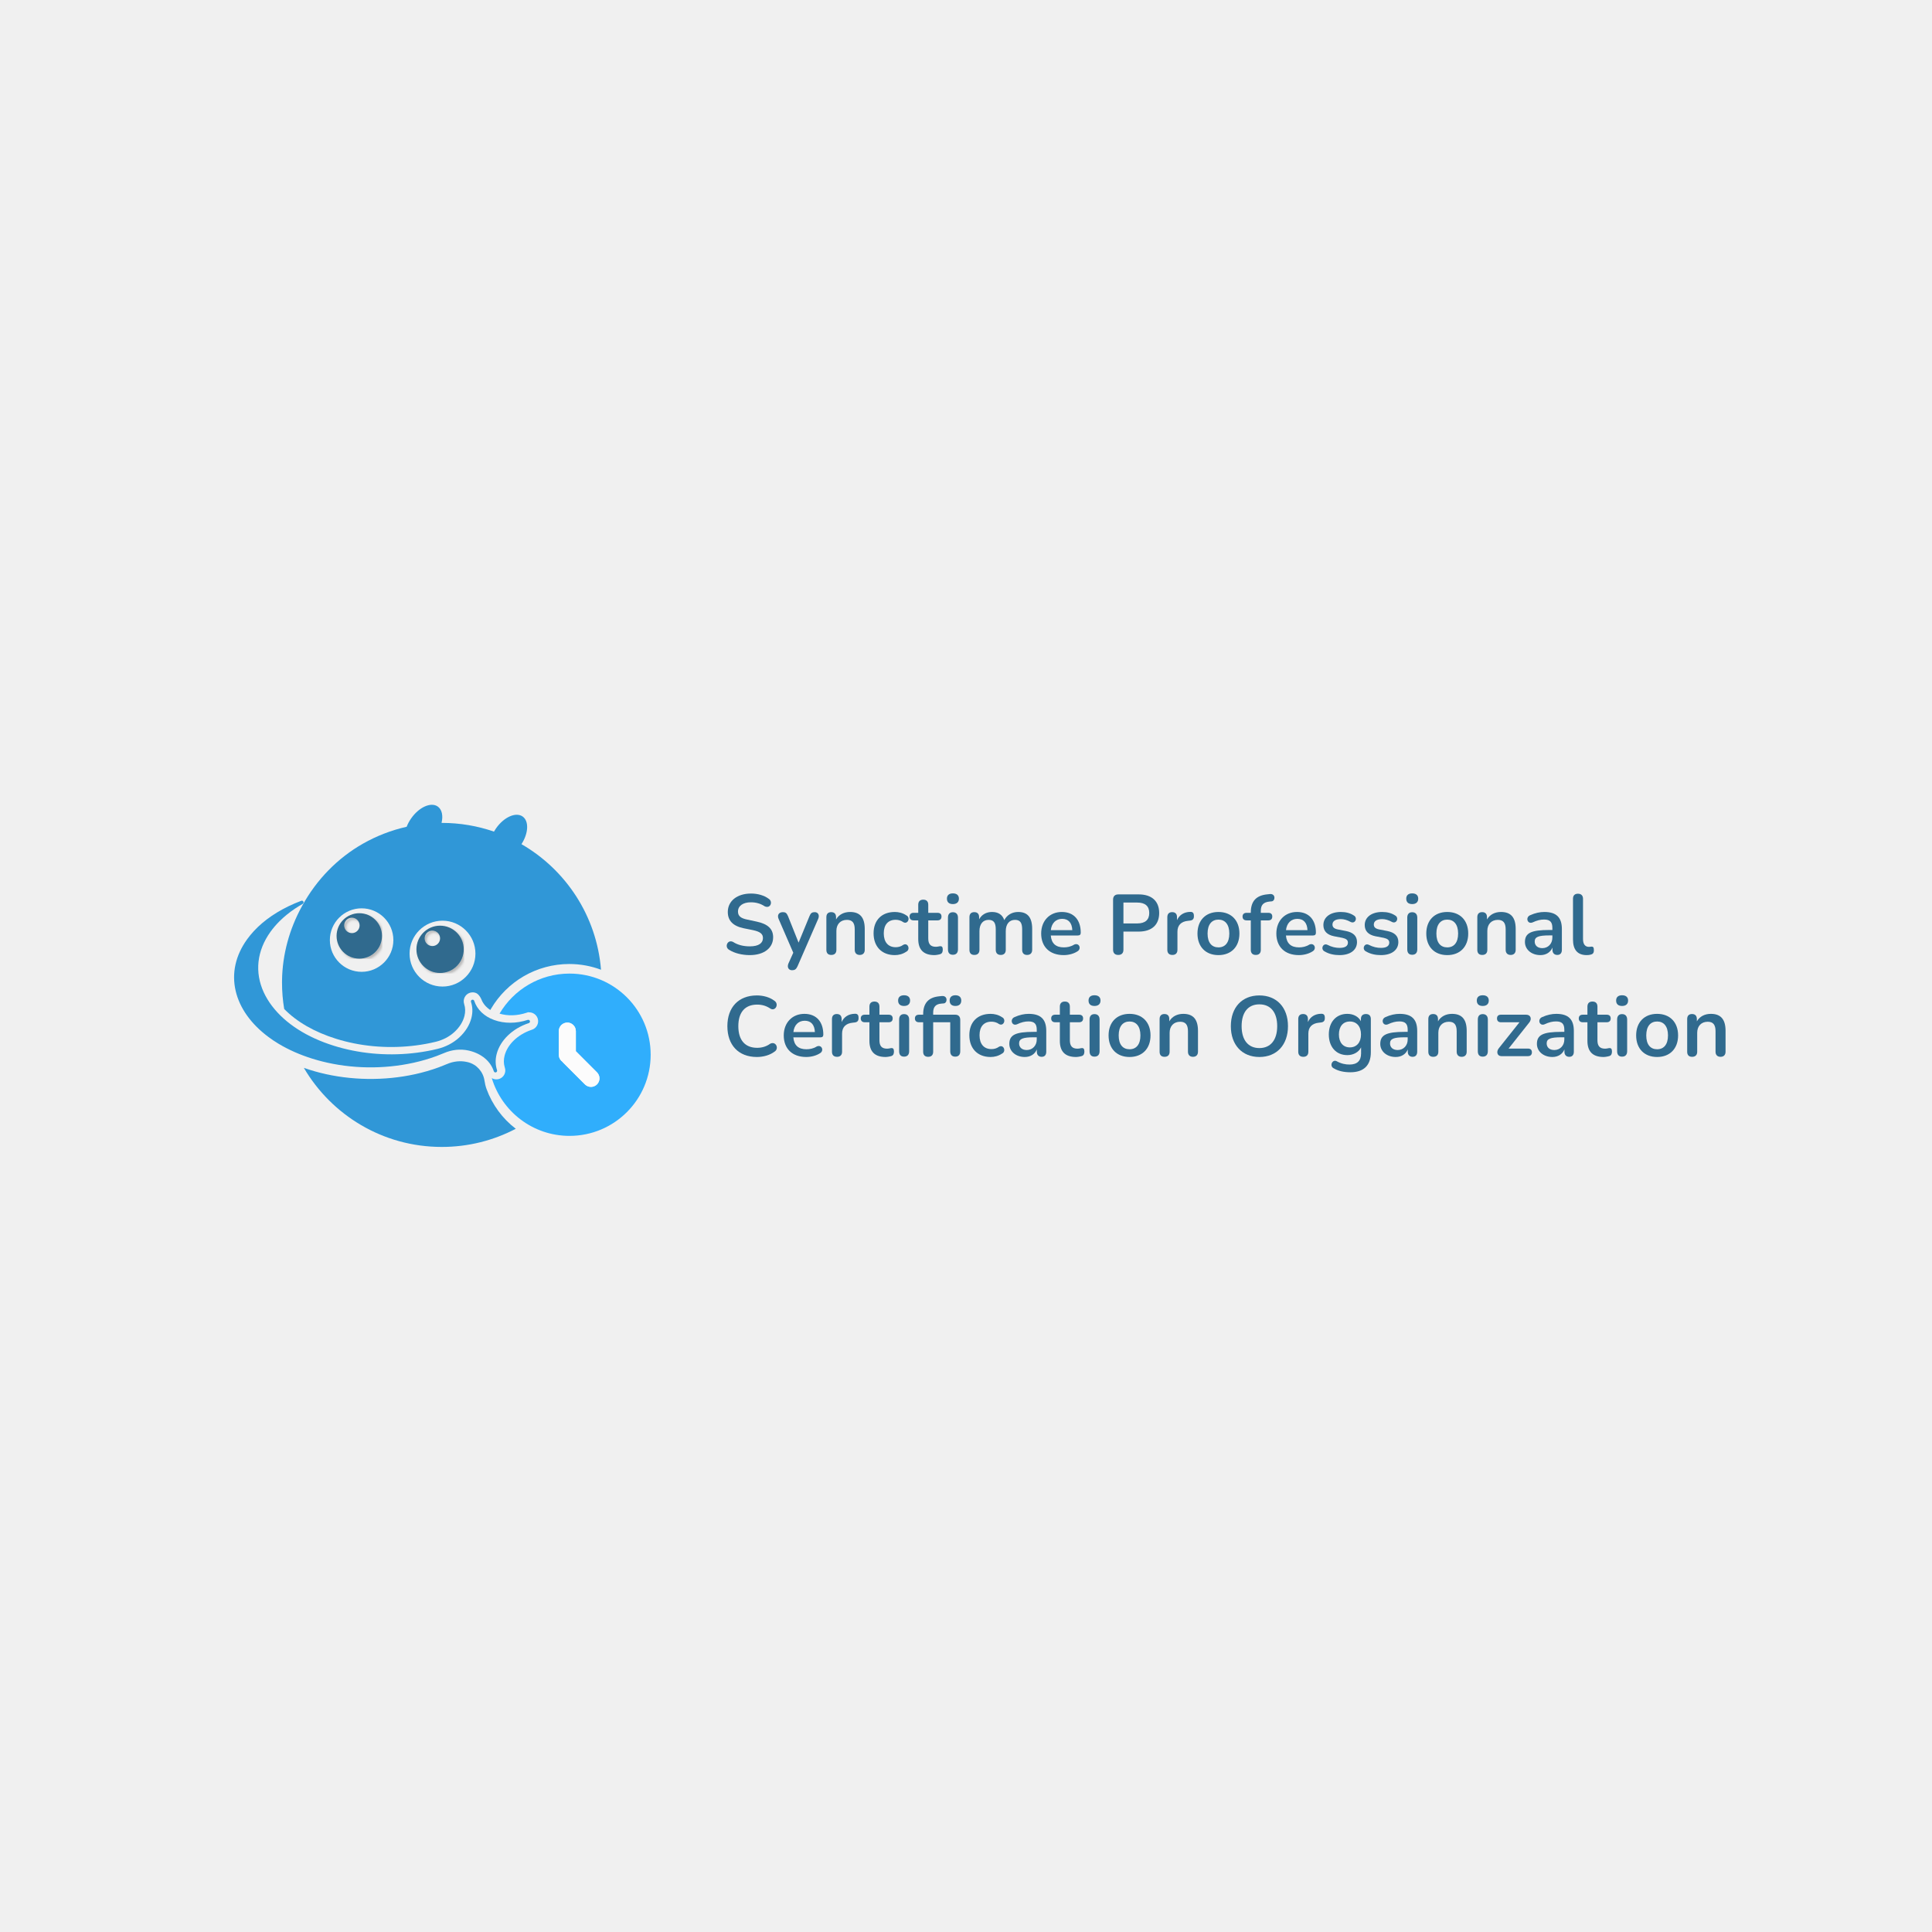
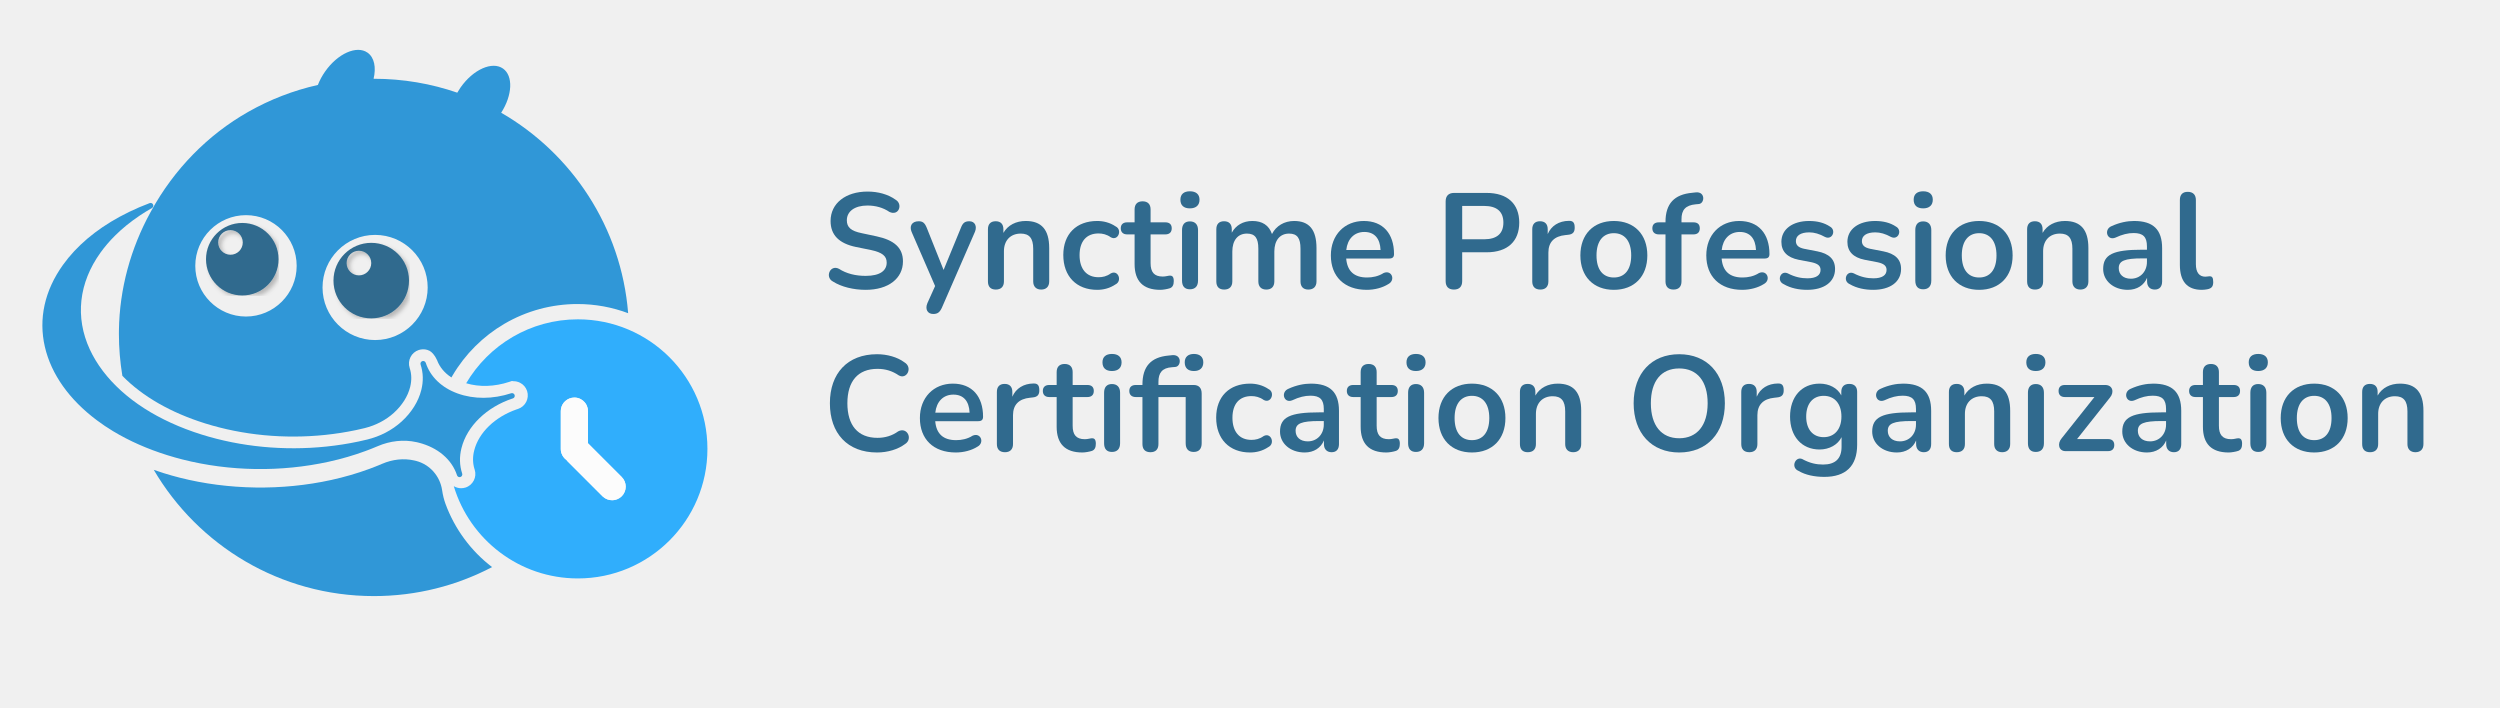
- <svg xmlns="http://www.w3.org/2000/svg" id="_圖層_1" data-name="圖層 1" viewBox="0 0 2048 2048">
+ <svg xmlns="http://www.w3.org/2000/svg" id="_圖層_1" data-name="圖層 1" viewBox="220 820 1660 470">
  <defs>
    <style>
      .cls-1 {
        filter: url(#drop-shadow-1);
      }

      .cls-1, .cls-2, .cls-3 {
        fill: #004875;
      }

      .cls-2 {
        filter: url(#drop-shadow-2);
      }

      .cls-4 {
        fill: #0081d1;
      }

      .cls-5 {
        fill: #fff;
      }

      .cls-6 {
        fill: #2b2a2b;
      }

      .cls-7 {
        opacity: .8;
      }

      .cls-8 {
        fill: #009dff;
      }
    </style>
    <filter id="drop-shadow-1" x="356.79" y="968.04" width="48.16" height="48.16" filterUnits="userSpaceOnUse">
      <feOffset dx="2.04" dy="2.04" />
      <feGaussianBlur result="blur" stdDeviation="1.53" />
      <feFlood flood-color="#000" flood-opacity=".3" />
      <feComposite in2="blur" operator="in" />
      <feComposite in="SourceGraphic" />
    </filter>
    <filter id="drop-shadow-2" x="441.43" y="981.25" width="50.16" height="50.16" filterUnits="userSpaceOnUse">
      <feOffset dx="2.04" dy="2.04" />
      <feGaussianBlur result="blur-2" stdDeviation="1.53" />
      <feFlood flood-color="#000" flood-opacity=".3" />
      <feComposite in2="blur-2" operator="in" />
      <feComposite in="SourceGraphic" />
    </filter>
  </defs>
  <g class="cls-7">
    <g>
      <g id="_星星" data-name="星星">
        <path class="cls-4" d="M560.53,1084.54h0c-17.34,5.7-30.41,18.34-34.1,32.96-1.48,5.84-1.32,11.54.46,16.95h0c.31.95-.21,1.97-1.16,2.28-.34.11-.68.11-1,.03-.58-.15-1.07-.57-1.27-1.18,0,0,0,0,0-.01-3.47-10.54-12.79-18.44-25.55-21.67-.44-.11-.89-.22-1.33-.31-8.64-1.92-17.65-.82-25.79,2.67-2.64,1.13-5.32,2.2-8.07,3.21-7.79,2.87-16.01,5.27-24.43,7.11-31.75,6.99-65.75,6.44-96.89-1.43-3.5-.89-6.97-1.86-10.39-2.94-13.08-4.09-25.09-9.39-35.71-15.78-.06-.03-.12-.07-.18-.1-3.78-2.28-7.41-4.72-10.8-7.27-18.36-13.74-30.29-30.58-34.51-48.7-4.34-18.66-.17-37.53,12.07-54.56,8.92-12.4,21.49-23.08,37.38-31.76,4.19-2.29,8.65-4.45,13.22-6.41.09-.04.18-.08.27-.11,2.17-.93,4.4-1.82,6.62-2.65.88-.34,1.87.07,2.27.92.4.86.08,1.87-.74,2.34-2.82,1.6-5.54,3.28-8.09,4.99-.1.07-.16.1-.22.15-6.08,4.09-11.57,8.56-16.32,13.31-3.54,3.53-6.75,7.27-9.52,11.13-14.46,20.12-16.99,42.96-7.11,64.33,2.26,4.87,5.15,9.65,8.61,14.21.02.03.04.05.06.09l.04.05s.02.03.04.05c14.16,18.57,36.85,33.14,65.62,42.14,25.93,8.1,54.51,10.85,82.64,7.94,7.23-.75,14.43-1.87,21.41-3.35,1.95-.42,3.88-.86,5.8-1.33,8.47-2.08,16.39-6.09,22.84-11.97,6.45-5.88,11.07-13.1,13.03-20.86,1.48-5.84,1.32-11.54-.46-16.95-.31-.95.21-1.97,1.15-2.28.95-.31,1.97.2,2.28,1.14,0,0,0,.01,0,.02,3.06,9.27,10.58,16.5,21.19,20.33,10.77,3.89,23.38,3.84,35.52-.15,0,0,.01,0,.02,0,.95-.31,1.96.2,2.28,1.15.31.94-.2,1.96-1.15,2.28Z" />
      </g>
      <g>
        <path class="cls-6" d="M608.3,1087.2c.04.05.09.11.13.16-.04-.05-.08-.11-.13-.16Z" />
        <path class="cls-6" d="M610.42,1114.33l3.74,3.74-3.74-3.74v-21.33c0-1.27-.26-2.47-.74-3.57.47,1.1.74,2.3.74,3.57v21.33Z" />
        <path class="cls-6" d="M605.69,1085.06c-1.28-.7-2.75-1.09-4.3-1.09-2.33,0-4.45.89-6.05,2.34,1.6-1.45,3.72-2.34,6.05-2.34,1.56,0,3.02.39,4.3,1.09Z" />
        <path class="cls-6" d="M594.35,1087.36c.04-.05.08-.11.13-.16-.04.05-.09.11-.13.16Z" />
        <path class="cls-6" d="M592.67,1120.41c-.03-.1-.05-.19-.07-.29.02.1.05.19.07.29Z" />
        <path class="cls-6" d="M592.85,1121.02c.61,1.77,1.75,3.29,3.24,4.37.21.28.44.55.68.81-.24-.26-.48-.53-.68-.81-1.49-1.08-2.63-2.6-3.24-4.37Z" />
        <path class="cls-6" d="M620.32,1149.75c1.73,1.6,3.92,2.41,6.13,2.41,1.65,0,3.28-.45,4.73-1.35-1.45.89-3.09,1.35-4.73,1.35-2.2,0-4.4-.81-6.13-2.41Z" />
        <path class="cls-8" d="M603.71,1032.04c-31.6,0-59.22,17.04-74.17,42.44,8.72,2.62,18.76,2.33,28.52-.89l1.91-.63.79.16c1.54-.04,3.09.3,4.51,1.01,2.25,1.13,3.93,3.08,4.72,5.48,1.61,4.94-1.08,10.27-5.99,11.9l-.94.31c-14.42,5.02-25.18,15.41-28.19,27.28-1.07,4.23-1.02,8.34.15,12.21l.17.52c1.6,4.94-1.11,10.27-6.03,11.88l-.07.02c-.94.3-1.91.45-2.88.45-.78,0-1.56-.1-2.31-.29-.93-.23-1.8-.6-2.59-1.08,10.63,35.44,43.5,61.27,82.4,61.27,47.51,0,86.02-38.51,86.02-86.02s-38.51-86.02-86.02-86.02ZM632.83,1149.51c-.51.51-1.07.94-1.65,1.3-1.45.89-3.09,1.35-4.73,1.35-2.2,0-4.4-.81-6.13-2.41-.09-.08-.18-.15-.26-.23l-23.05-23.05c-.08-.08-.15-.17-.23-.25-.24-.26-.48-.53-.68-.81-1.49-1.08-2.63-2.6-3.24-4.37-.07-.2-.13-.41-.19-.62-.03-.1-.05-.19-.07-.29-.15-.65-.23-1.33-.23-2.03v-25.08c0-2.14.75-4.1,1.99-5.64.04-.05.08-.11.13-.16.27-.32.56-.61.87-.89,1.6-1.45,3.72-2.34,6.05-2.34,1.56,0,3.02.39,4.3,1.09,1,.54,1.88,1.27,2.61,2.14.04.05.09.11.13.16.5.63.93,1.32,1.25,2.07.47,1.1.74,2.3.74,3.57v21.33l3.74,3.74,18.68,18.68c3.53,3.52,3.53,9.24,0,12.77Z" />
        <path class="cls-5" d="M614.15,1118.07l-3.74-3.74v-21.33c0-1.27-.26-2.47-.74-3.57-.32-.75-.75-1.44-1.25-2.07-.04-.05-.08-.11-.13-.16-.73-.87-1.61-1.59-2.61-2.14-1.28-.7-2.75-1.09-4.3-1.09-2.33,0-4.45.89-6.05,2.34-.31.28-.6.57-.87.89-.04.05-.09.11-.13.16-1.24,1.55-1.99,3.51-1.99,5.64v25.08c0,.7.08,1.38.23,2.03.02.1.05.19.07.29.06.21.12.41.19.62.61,1.77,1.75,3.29,3.24,4.37.21.28.44.55.68.81.08.08.15.17.23.25l23.05,23.05c.08.08.17.15.26.23,1.73,1.6,3.92,2.41,6.13,2.41,1.65,0,3.28-.45,4.73-1.35.59-.36,1.14-.79,1.65-1.3,3.53-3.53,3.53-9.24,0-12.77l-18.68-18.68Z" />
      </g>
      <path class="cls-4" d="M513.57,1145.51h0c-1.37-9.37-8.16-17.11-17.34-19.48-.07-.02-.14-.03-.2-.05-.36-.09-.72-.17-1.07-.25-6.9-1.53-14.2-.76-21.18,2.22-2.75,1.18-5.59,2.31-8.44,3.36-8.09,2.99-16.65,5.47-25.42,7.4-32.58,7.17-68.24,6.64-100.4-1.49-3.65-.93-7.29-1.95-10.81-3.05-2.23-.7-4.44-1.43-6.61-2.2,29.4,50.15,83.86,83.83,146.19,83.83,28.32,0,55.01-6.96,78.46-19.25-14.07-10.72-24.91-25.48-30.94-42-1.07-2.92-1.79-5.96-2.24-9.04Z" />
      <path class="cls-4" d="M552.79,894.85c7.47-11.61,8.09-24.5,1.2-29.33-7.18-5.03-19.8.6-28.18,12.57-.79,1.14-1.52,2.29-2.18,3.45-17.34-5.99-35.95-9.24-55.33-9.24-.08,0-.16,0-.24,0,1.79-7.5.51-14.18-4.03-17.35-7.18-5.03-19.8.6-28.18,12.57-2.04,2.91-3.63,5.92-4.78,8.89-16.4,3.68-31.91,9.74-46.13,17.8-27.21,15.42-49.4,38.35-64.48,65.75l-.46.83c-13.25,24.09-20.65,51.02-21.03,78.51-.01.78-.02,1.57-.02,2.35,0,9.5.8,18.82,2.3,27.9,13.24,13.59,32.04,24.42,55.02,31.61,24.96,7.8,52.48,10.44,79.58,7.63,7-.73,13.93-1.81,20.62-3.23,1.92-.41,3.8-.84,5.56-1.27,7.46-1.83,14.22-5.36,19.53-10.2,5.48-5,9.21-10.9,10.77-17.08,1.11-4.42,1.01-8.68-.31-12.69-1.61-4.98,1.1-10.31,6.03-11.92,1.58-.51,3.37-.46,3.38-.46h0s1.91,0,3.82,1.01c1.38.73,3.47,2.83,4.94,6.15,1.7,4.63,5,8.57,9.55,11.53l.76-1.3c8.35-14.18,20.27-26.06,34.47-34.36,14.65-8.56,31.41-13.09,48.46-13.09,11.84,0,23.18,2.15,33.66,6.08-4.56-56.97-37.31-106-84.29-133.1ZM383.33,1030.18c-18.56,0-33.66-15.1-33.66-33.66s15.1-33.66,33.66-33.66,33.66,15.1,33.66,33.66-15.1,33.66-33.66,33.66ZM469.07,1045.79c-19.25,0-34.91-15.66-34.91-34.91s15.66-34.91,34.91-34.91,34.91,15.66,34.91,34.91-15.66,34.91-34.91,34.91Z" />
      <path class="cls-1" d="M380.87,968.04c-13.3,0-24.08,10.78-24.08,24.08s10.78,24.08,24.08,24.08,24.08-10.78,24.08-24.08-10.78-24.08-24.08-24.08ZM373.03,989.16c-4.51,0-8.18-3.67-8.18-8.18s3.67-8.18,8.18-8.18,8.18,3.67,8.18,8.18-3.66,8.18-8.18,8.18Z" />
      <path class="cls-2" d="M466.51,981.25c-13.85,0-25.08,11.23-25.08,25.08s11.23,25.08,25.08,25.08,25.08-11.23,25.08-25.08-11.23-25.08-25.08-25.08ZM458.33,1002.86c-4.51,0-8.18-3.66-8.18-8.18s3.67-8.18,8.18-8.18,8.18,3.67,8.18,8.18-3.67,8.18-8.18,8.18Z" />
    </g>
    <g>
      <path class="cls-3" d="M773.12,1006.96c-5.58-2.88-1.89-11.52,3.96-8.46,5.04,3.24,11.07,4.68,17.73,4.68,9.72,0,13.95-3.6,13.95-8.82,0-4.41-2.97-6.75-10.53-8.37l-9.81-1.98c-11.34-2.34-16.92-8.01-16.92-17.28,0-11.7,9.99-19.53,24.57-19.53,6.93,0,13.68,1.8,18.72,5.49,4.86,2.97,1.98,10.98-4.23,8.01-4.23-2.88-9.27-4.23-14.58-4.23-8.46,0-13.68,3.87-13.68,9.81,0,4.59,2.7,7.11,9.9,8.55l9.72,2.07c11.88,2.52,17.64,7.65,17.64,16.65,0,11.25-9.54,18.9-24.75,18.9-8.1,0-16.2-1.98-21.69-5.49Z" />
      <path class="cls-3" d="M835.76,1021.36l5.15-11.42-15.58-35.91c-1.62-3.78,0-7.11,4.68-7.11,2.61,0,3.96.99,5.31,4.23l11.22,28.1,11.55-28.1c1.26-3.24,2.7-4.23,5.58-4.23,3.69,0,5.22,3.33,3.69,7.02l-21.96,50.4c-1.44,3.15-2.97,4.14-5.76,4.14-3.87,0-5.49-3.33-3.87-7.11Z" />
      <path class="cls-3" d="M875.99,1006.87v-34.65c0-3.42,1.8-5.31,5.13-5.31s5.13,1.89,5.13,5.31v2.43c3-5.2,8.43-7.92,14.85-7.92,10.44,0,15.57,5.76,15.57,18v22.14c0,3.42-1.98,5.4-5.31,5.4s-5.31-1.98-5.31-5.4v-21.69c0-7.02-2.61-10.08-8.28-10.08-6.84,0-11.16,4.59-11.16,11.7v20.07c0,3.42-1.89,5.4-5.4,5.4s-5.22-1.98-5.22-5.4Z" />
      <path class="cls-3" d="M926.03,989.32c0-13.95,8.73-22.59,22.5-22.59,4.05,0,8.37.99,12.24,3.6,4.68,2.25,1.62,9.99-3.24,7.2-2.61-1.89-5.49-2.52-8.1-2.52-8.01,0-12.6,5.22-12.6,14.4s4.59,14.67,12.6,14.67c2.61,0,5.4-.54,8.1-2.52,4.95-2.7,7.83,5.04,3.15,7.29-3.87,2.61-8.1,3.6-12.15,3.6-13.77,0-22.5-9-22.5-23.13Z" />
      <path class="cls-3" d="M973.37,995.35v-19.71h-4.95c-2.7,0-4.23-1.53-4.23-4.05s1.53-3.96,4.23-3.96h4.95v-8.55c0-3.51,1.89-5.4,5.31-5.4s5.31,1.89,5.31,5.4v8.55h9.81c2.7,0,4.23,1.35,4.23,3.96s-1.53,4.05-4.23,4.05h-9.81v19.08c0,5.94,2.34,8.91,8.1,8.91,2.07,0,3.6-.63,4.86-.63,1.35,0,2.43.72,2.43,3.6,0,2.34-.63,4.05-2.52,4.77-1.53.54-4.59,1.08-6.39,1.08-11.52,0-17.1-5.85-17.1-17.1Z" />
      <path class="cls-3" d="M1003.79,952.6c0-3.6,2.25-5.58,6.3-5.58s6.39,1.98,6.39,5.58-2.25,5.76-6.39,5.76-6.3-2.07-6.3-5.76ZM1004.87,1006.33v-33.57c0-3.69,1.8-5.76,5.22-5.76s5.4,2.07,5.4,5.76v33.57c0,3.69-1.89,5.76-5.4,5.76s-5.22-2.07-5.22-5.76Z" />
      <path class="cls-3" d="M1027.64,1006.87v-34.65c0-3.42,1.8-5.31,5.13-5.31s5.13,1.89,5.13,5.31v2.3c2.71-4.93,7.5-7.79,13.68-7.79,6.51,0,10.99,2.79,13.01,8.66,2.74-5.39,8.17-8.66,14.71-8.66,9.99,0,14.85,5.76,14.85,18v22.14c0,3.42-1.98,5.4-5.4,5.4s-5.22-1.98-5.22-5.4v-21.78c0-6.93-2.16-9.99-7.56-9.99-6.12,0-9.81,4.5-9.81,11.97v19.8c0,3.42-1.89,5.4-5.31,5.4s-5.31-1.98-5.31-5.4v-21.78c0-6.93-2.16-9.99-7.56-9.99-6.12,0-9.72,4.5-9.72,11.97v19.8c0,3.42-1.89,5.4-5.4,5.4s-5.22-1.98-5.22-5.4Z" />
      <path class="cls-3" d="M1103.69,989.59c0-13.59,9.09-22.86,21.87-22.86s20.07,8.46,20.07,21.96c0,2.07-.99,2.97-3.24,2.97h-28.52c.7,8.49,5.42,12.6,13.85,12.6,3.51,0,7.47-.72,10.98-2.97,5.4-2.34,8.1,4.68,3.24,7.29-3.96,2.52-9.27,3.87-14.4,3.87-14.85,0-23.85-8.82-23.85-22.86ZM1136.69,985.99c-.34-7.72-4.08-11.97-10.77-11.97s-11.2,4.61-12,11.97h22.78Z" />
      <path class="cls-3" d="M1179.91,1006.69v-53.01c0-3.6,1.98-5.58,5.58-5.58h21.6c13.95,0,21.69,7.29,21.69,19.71s-7.74,19.71-21.69,19.71h-16.2v19.17c0,3.6-1.89,5.58-5.49,5.58s-5.49-1.98-5.49-5.58ZM1205.47,978.88c8.46,0,12.78-3.78,12.78-11.07s-4.32-11.07-12.78-11.07h-14.58v22.14h14.58Z" />
      <path class="cls-3" d="M1237.42,1006.87v-34.65c0-3.42,1.8-5.31,5.13-5.31s5.13,1.89,5.13,5.31v3.21c2.36-5.53,7.49-8.72,14.04-8.79,2.52-.09,3.87.99,3.87,4.32.09,2.88-.99,4.68-4.5,4.95l-1.62.18c-7.47.72-11.34,4.68-11.34,11.61v19.17c0,3.42-1.89,5.4-5.31,5.4-3.6,0-5.4-1.98-5.4-5.4Z" />
      <path class="cls-3" d="M1269.37,989.59c0-14.04,8.73-22.86,22.23-22.86s22.23,8.82,22.23,22.86-8.73,22.86-22.23,22.86-22.23-8.82-22.23-22.86ZM1303.12,989.59c0-9.81-4.59-14.76-11.52-14.76s-11.52,4.95-11.52,14.76,4.5,14.67,11.52,14.67,11.52-4.95,11.52-14.67Z" />
      <path class="cls-3" d="M1325.89,1006.87v-31.23h-4.41c-2.79,0-4.32-1.53-4.32-4.05s1.53-3.96,4.32-3.96h4.41v-.27c0-12.15,5.85-18.27,17.73-19.35l2.43-.27c6.48-.63,5.94,7.47,1.89,7.74l-1.98.18c-6.84.63-9.45,3.78-9.45,9.9v2.07h7.92c2.79,0,4.23,1.35,4.23,3.96s-1.44,4.05-4.23,4.05h-7.92v31.23c0,3.42-1.8,5.4-5.31,5.4s-5.31-1.98-5.31-5.4Z" />
      <path class="cls-3" d="M1352.98,989.59c0-13.59,9.09-22.86,21.87-22.86s20.07,8.46,20.07,21.96c0,2.07-.99,2.97-3.24,2.97h-28.52c.7,8.49,5.42,12.6,13.85,12.6,3.51,0,7.47-.72,10.98-2.97,5.4-2.34,8.1,4.68,3.24,7.29-3.96,2.52-9.27,3.87-14.4,3.87-14.85,0-23.85-8.82-23.85-22.86ZM1385.98,985.99c-.34-7.72-4.08-11.97-10.77-11.97s-11.2,4.61-12,11.97h22.78Z" />
      <path class="cls-3" d="M1404.37,1008.67c-4.86-2.16-2.16-9.27,2.61-7.2,4.86,2.52,9,3.33,13.14,3.33,5.85,0,8.73-2.07,8.73-5.58,0-2.79-1.89-4.14-5.76-5.04l-8.91-1.71c-7.47-1.53-11.34-5.49-11.34-11.88,0-8.46,7.47-13.86,18.45-13.86,5.31,0,9.99,1.17,13.77,3.69,4.41,2.34,1.62,9.27-3.24,6.93-3.69-2.07-7.2-3.06-10.44-3.06-6.03,0-8.91,2.34-8.91,5.76,0,2.7,1.62,4.32,5.4,5.13l8.82,1.71c7.74,1.53,11.79,5.22,11.79,11.7,0,8.64-7.29,13.86-18.54,13.86-5.49,0-10.98-1.08-15.57-3.78Z" />
      <path class="cls-3" d="M1448.2,1008.67c-4.86-2.16-2.16-9.27,2.61-7.2,4.86,2.52,9,3.33,13.14,3.33,5.85,0,8.73-2.07,8.73-5.58,0-2.79-1.89-4.14-5.76-5.04l-8.91-1.71c-7.47-1.53-11.34-5.49-11.34-11.88,0-8.46,7.47-13.86,18.45-13.86,5.31,0,9.99,1.17,13.77,3.69,4.41,2.34,1.62,9.27-3.24,6.93-3.69-2.07-7.2-3.06-10.44-3.06-6.03,0-8.91,2.34-8.91,5.76,0,2.7,1.62,4.32,5.4,5.13l8.82,1.71c7.74,1.53,11.79,5.22,11.79,11.7,0,8.64-7.29,13.86-18.54,13.86-5.49,0-10.98-1.08-15.57-3.78Z" />
      <path class="cls-3" d="M1490.68,952.6c0-3.6,2.25-5.58,6.3-5.58s6.39,1.98,6.39,5.58-2.25,5.76-6.39,5.76-6.3-2.07-6.3-5.76ZM1491.76,1006.33v-33.57c0-3.69,1.8-5.76,5.22-5.76s5.4,2.07,5.4,5.76v33.57c0,3.69-1.89,5.76-5.4,5.76s-5.22-2.07-5.22-5.76Z" />
      <path class="cls-3" d="M1511.92,989.59c0-14.04,8.73-22.86,22.23-22.86s22.23,8.82,22.23,22.86-8.73,22.86-22.23,22.86-22.23-8.82-22.23-22.86ZM1545.67,989.59c0-9.81-4.59-14.76-11.52-14.76s-11.52,4.95-11.52,14.76,4.5,14.67,11.52,14.67,11.52-4.95,11.52-14.67Z" />
      <path class="cls-3" d="M1566.01,1006.87v-34.65c0-3.42,1.8-5.31,5.13-5.31s5.13,1.89,5.13,5.31v2.43c3-5.2,8.43-7.92,14.85-7.92,10.44,0,15.57,5.76,15.57,18v22.14c0,3.42-1.98,5.4-5.31,5.4s-5.31-1.98-5.31-5.4v-21.69c0-7.02-2.61-10.08-8.28-10.08-6.84,0-11.16,4.59-11.16,11.7v20.07c0,3.42-1.89,5.4-5.4,5.4s-5.22-1.98-5.22-5.4Z" />
      <path class="cls-3" d="M1616.5,998.59c0-9.63,6.66-12.78,25.92-12.78h3.15v-2.25c0-6.21-2.52-8.82-8.82-8.82-3.78,0-7.56.9-12.15,3.06-5.58,2.25-7.83-5.49-2.52-7.65,5.31-2.43,10.44-3.42,14.94-3.42,12.69,0,18.63,5.67,18.63,18.09v22.05c0,3.42-1.71,5.4-4.86,5.4s-5.13-1.98-5.13-5.4v-2.43c-2,4.94-6.68,8.01-12.78,8.01-9.54,0-16.38-6.03-16.38-13.86ZM1642.51,991.57c-11.79,0-15.66,1.62-15.66,6.48,0,4.14,2.97,7.02,8.1,7.02,6.12,0,10.62-4.68,10.62-11.16v-2.34h-3.06Z" />
      <path class="cls-3" d="M1667.44,995.89v-43.11c0-3.51,1.8-5.4,5.22-5.4s5.4,1.89,5.4,5.4v42.57c0,5.67,2.34,8.37,6.3,8.37.99,0,1.89-.27,2.79-.27,1.62,0,2.43.72,2.43,3.87,0,2.97-1.17,4.23-3.96,4.77-.9.18-2.43.36-3.6.36-9.81,0-14.58-5.67-14.58-16.56Z" />
      <path class="cls-3" d="M771.05,1087.78c0-19.89,11.7-32.58,31.32-32.58,6.66,0,13.5,1.89,18.18,5.4,5.76,3.42,1.53,11.7-3.78,8.64-4.23-2.88-8.73-4.32-14.13-4.32-13.05,0-19.98,8.28-19.98,22.86s6.93,22.95,19.98,22.95c4.95,0,9.72-1.35,13.77-4.32,6.03-3.15,9.9,5.22,4.5,8.46-4.68,3.51-11.52,5.58-18.54,5.58-19.62,0-31.32-12.69-31.32-32.67Z" />
      <path class="cls-3" d="M830.81,1097.59c0-13.59,9.09-22.86,21.87-22.86s20.07,8.46,20.07,21.96c0,2.07-.99,2.97-3.24,2.97h-28.52c.7,8.49,5.42,12.6,13.85,12.6,3.51,0,7.47-.72,10.98-2.97,5.4-2.34,8.1,4.68,3.24,7.29-3.96,2.52-9.27,3.87-14.4,3.87-14.85,0-23.85-8.82-23.85-22.86ZM863.81,1093.99c-.34-7.72-4.08-11.97-10.77-11.97s-11.2,4.61-12,11.97h22.78Z" />
      <path class="cls-3" d="M881.93,1114.87v-34.65c0-3.42,1.8-5.31,5.13-5.31s5.13,1.89,5.13,5.31v3.21c2.36-5.53,7.49-8.72,14.04-8.79,2.52-.09,3.87.99,3.87,4.32.09,2.88-.99,4.68-4.5,4.95l-1.62.18c-7.47.72-11.34,4.68-11.34,11.61v19.17c0,3.42-1.89,5.4-5.31,5.4-3.6,0-5.4-1.98-5.4-5.4Z" />
      <path class="cls-3" d="M921.62,1103.35v-19.71h-4.95c-2.7,0-4.23-1.53-4.23-4.05s1.53-3.96,4.23-3.96h4.95v-8.55c0-3.51,1.89-5.4,5.31-5.4s5.31,1.89,5.31,5.4v8.55h9.81c2.7,0,4.23,1.35,4.23,3.96s-1.53,4.05-4.23,4.05h-9.81v19.08c0,5.94,2.34,8.91,8.1,8.91,2.07,0,3.6-.63,4.86-.63,1.35,0,2.43.72,2.43,3.6,0,2.34-.63,4.05-2.52,4.77-1.53.54-4.59,1.08-6.39,1.08-11.52,0-17.1-5.85-17.1-17.1Z" />
      <path class="cls-3" d="M952.04,1060.6c0-3.6,2.25-5.58,6.3-5.58s6.39,1.98,6.39,5.58-2.25,5.76-6.39,5.76-6.3-2.07-6.3-5.76ZM953.12,1114.33v-33.57c0-3.69,1.8-5.76,5.22-5.76s5.4,2.07,5.4,5.76v33.57c0,3.69-1.89,5.76-5.4,5.76s-5.22-2.07-5.22-5.76Z" />
      <path class="cls-3" d="M978.58,1114.87v-31.23h-4.41c-2.79,0-4.32-1.53-4.32-4.05s1.53-3.96,4.32-3.96h4.41v-.27c0-12.06,5.67-18.18,17.19-19.26l2.61-.27c6.57-.63,6.03,7.56,1.98,7.83l-2.25.18c-6.48.45-8.91,3.78-8.91,9.72v2.07h23.4c3.42,0,5.31,1.98,5.31,5.67v33.03c0,3.69-1.8,5.76-5.31,5.76s-5.31-2.07-5.31-5.76v-30.69h-18.09v31.23c0,3.42-1.8,5.4-5.31,5.4s-5.31-1.98-5.31-5.4ZM1006.66,1060.6c0-3.6,2.25-5.58,6.12-5.58s6.21,1.98,6.21,5.58-2.16,5.76-6.21,5.76-6.12-2.07-6.12-5.76Z" />
      <path class="cls-3" d="M1027.54,1097.32c0-13.95,8.73-22.59,22.5-22.59,4.05,0,8.37.99,12.24,3.6,4.68,2.25,1.62,9.99-3.24,7.2-2.61-1.89-5.49-2.52-8.1-2.52-8.01,0-12.6,5.22-12.6,14.4s4.59,14.67,12.6,14.67c2.61,0,5.4-.54,8.1-2.52,4.95-2.7,7.83,5.04,3.15,7.29-3.87,2.61-8.1,3.6-12.15,3.6-13.77,0-22.5-9-22.5-23.13Z" />
      <path class="cls-3" d="M1069.93,1106.59c0-9.63,6.66-12.78,25.92-12.78h3.15v-2.25c0-6.21-2.52-8.82-8.82-8.82-3.78,0-7.56.9-12.15,3.06-5.58,2.25-7.83-5.49-2.52-7.65,5.31-2.43,10.44-3.42,14.94-3.42,12.69,0,18.63,5.67,18.63,18.09v22.05c0,3.42-1.71,5.4-4.86,5.4s-5.13-1.98-5.13-5.4v-2.43c-2,4.94-6.67,8.01-12.78,8.01-9.54,0-16.38-6.03-16.38-13.86ZM1095.94,1099.57c-11.79,0-15.66,1.62-15.66,6.48,0,4.14,2.97,7.02,8.1,7.02,6.12,0,10.62-4.68,10.62-11.16v-2.34h-3.06Z" />
      <path class="cls-3" d="M1123.48,1103.35v-19.71h-4.95c-2.7,0-4.23-1.53-4.23-4.05s1.53-3.96,4.23-3.96h4.95v-8.55c0-3.51,1.89-5.4,5.31-5.4s5.31,1.89,5.31,5.4v8.55h9.81c2.7,0,4.23,1.35,4.23,3.96s-1.53,4.05-4.23,4.05h-9.81v19.08c0,5.94,2.34,8.91,8.1,8.91,2.07,0,3.6-.63,4.86-.63,1.35,0,2.43.72,2.43,3.6,0,2.34-.63,4.05-2.52,4.77-1.53.54-4.59,1.08-6.39,1.08-11.52,0-17.1-5.85-17.1-17.1Z" />
      <path class="cls-3" d="M1153.9,1060.6c0-3.6,2.25-5.58,6.3-5.58s6.39,1.98,6.39,5.58-2.25,5.76-6.39,5.76-6.3-2.07-6.3-5.76ZM1154.98,1114.33v-33.57c0-3.69,1.8-5.76,5.22-5.76s5.4,2.07,5.4,5.76v33.57c0,3.69-1.89,5.76-5.4,5.76s-5.22-2.07-5.22-5.76Z" />
      <path class="cls-3" d="M1175.14,1097.59c0-14.04,8.73-22.86,22.23-22.86s22.23,8.82,22.23,22.86-8.73,22.86-22.23,22.86-22.23-8.82-22.23-22.86ZM1208.89,1097.59c0-9.81-4.59-14.76-11.52-14.76s-11.52,4.95-11.52,14.76,4.5,14.67,11.52,14.67,11.52-4.95,11.52-14.67Z" />
      <path class="cls-3" d="M1229.23,1114.87v-34.65c0-3.42,1.8-5.31,5.13-5.31s5.13,1.89,5.13,5.31v2.43c3-5.2,8.43-7.92,14.85-7.92,10.44,0,15.57,5.76,15.57,18v22.14c0,3.42-1.98,5.4-5.31,5.4s-5.31-1.98-5.31-5.4v-21.69c0-7.02-2.61-10.08-8.28-10.08-6.84,0-11.16,4.59-11.16,11.7v20.07c0,3.42-1.89,5.4-5.4,5.4s-5.22-1.98-5.22-5.4Z" />
      <path class="cls-3" d="M1304.74,1087.78c0-19.89,11.88-32.58,30.24-32.58s30.33,12.69,30.33,32.58-11.97,32.67-30.33,32.67-30.24-12.87-30.24-32.67ZM1353.88,1087.78c0-14.67-6.93-23.13-18.9-23.13s-18.81,8.46-18.81,23.13,6.93,23.22,18.81,23.22,18.9-8.55,18.9-23.22Z" />
      <path class="cls-3" d="M1376.2,1114.87v-34.65c0-3.42,1.8-5.31,5.13-5.31s5.13,1.89,5.13,5.31v3.21c2.36-5.53,7.49-8.72,14.04-8.79,2.52-.09,3.87.99,3.87,4.32.09,2.88-.99,4.68-4.5,4.95l-1.62.18c-7.47.72-11.34,4.68-11.34,11.61v19.17c0,3.42-1.89,5.4-5.31,5.4-3.6,0-5.4-1.98-5.4-5.4Z" />
      <path class="cls-3" d="M1414.27,1132.69c-5.49-2.25-2.16-9.81,2.34-7.92,5.22,2.88,9.63,3.69,13.95,3.69,8.1,0,12.24-3.96,12.24-11.79v-6.39c-2.47,5.03-8.14,8.19-14.58,8.19-11.97,0-19.62-8.82-19.62-21.87s7.65-21.87,19.62-21.87c6.49,0,11.96,2.99,14.4,7.84v-2.35c0-3.42,1.89-5.31,5.31-5.31s5.22,1.89,5.22,5.31v35.1c0,14.22-7.65,21.33-21.78,21.33-6.48,0-12.6-1.26-17.1-3.96ZM1442.71,1096.6c0-8.55-4.59-13.77-11.79-13.77s-11.61,5.22-11.61,13.77,4.5,13.68,11.61,13.68,11.79-5.22,11.79-13.68Z" />
      <path class="cls-3" d="M1463.14,1106.59c0-9.63,6.66-12.78,25.92-12.78h3.15v-2.25c0-6.21-2.52-8.82-8.82-8.82-3.78,0-7.56.9-12.15,3.06-5.58,2.25-7.83-5.49-2.52-7.65,5.31-2.43,10.44-3.42,14.94-3.42,12.69,0,18.63,5.67,18.63,18.09v22.05c0,3.42-1.71,5.4-4.86,5.4s-5.13-1.98-5.13-5.4v-2.43c-2,4.94-6.68,8.01-12.78,8.01-9.54,0-16.38-6.03-16.38-13.86ZM1489.15,1099.57c-11.79,0-15.66,1.62-15.66,6.48,0,4.14,2.97,7.02,8.1,7.02,6.12,0,10.62-4.68,10.62-11.16v-2.34h-3.06Z" />
      <path class="cls-3" d="M1514.08,1114.87v-34.65c0-3.42,1.8-5.31,5.13-5.31s5.13,1.89,5.13,5.31v2.43c3-5.2,8.43-7.92,14.85-7.92,10.44,0,15.57,5.76,15.57,18v22.14c0,3.42-1.98,5.4-5.31,5.4s-5.31-1.98-5.31-5.4v-21.69c0-7.02-2.61-10.08-8.28-10.08-6.84,0-11.16,4.59-11.16,11.7v20.07c0,3.42-1.89,5.4-5.4,5.4s-5.22-1.98-5.22-5.4Z" />
      <path class="cls-3" d="M1565.47,1060.6c0-3.6,2.25-5.58,6.3-5.58s6.39,1.98,6.39,5.58-2.25,5.76-6.39,5.76-6.3-2.07-6.3-5.76ZM1566.55,1114.33v-33.57c0-3.69,1.8-5.76,5.22-5.76s5.4,2.07,5.4,5.76v33.57c0,3.69-1.89,5.76-5.4,5.76s-5.22-2.07-5.22-5.76Z" />
      <path class="cls-3" d="M1588.96,1111l21.75-27.36h-19.68c-2.7,0-4.14-1.53-4.14-4.05s1.44-3.96,4.14-3.96h26.82c4.95,0,6.21,4.77,3.15,8.37l-21.84,27.54h20.58c2.7,0,4.14,1.44,4.14,3.96s-1.44,4.05-4.14,4.05h-28.26c-4.41,0-5.67-4.86-2.52-8.55Z" />
      <path class="cls-3" d="M1629.19,1106.59c0-9.63,6.66-12.78,25.92-12.78h3.15v-2.25c0-6.21-2.52-8.82-8.82-8.82-3.78,0-7.56.9-12.15,3.06-5.58,2.25-7.83-5.49-2.52-7.65,5.31-2.43,10.44-3.42,14.94-3.42,12.69,0,18.63,5.67,18.63,18.09v22.05c0,3.42-1.71,5.4-4.86,5.4s-5.13-1.98-5.13-5.4v-2.43c-2,4.94-6.68,8.01-12.78,8.01-9.54,0-16.38-6.03-16.38-13.86ZM1655.2,1099.57c-11.79,0-15.66,1.62-15.66,6.48,0,4.14,2.97,7.02,8.1,7.02,6.12,0,10.62-4.68,10.62-11.16v-2.34h-3.06Z" />
      <path class="cls-3" d="M1682.74,1103.35v-19.71h-4.95c-2.7,0-4.23-1.53-4.23-4.05s1.53-3.96,4.23-3.96h4.95v-8.55c0-3.51,1.89-5.4,5.31-5.4s5.31,1.89,5.31,5.4v8.55h9.81c2.7,0,4.23,1.35,4.23,3.96s-1.53,4.05-4.23,4.05h-9.81v19.08c0,5.94,2.34,8.91,8.1,8.91,2.07,0,3.6-.63,4.86-.63,1.35,0,2.43.72,2.43,3.6,0,2.34-.63,4.05-2.52,4.77-1.53.54-4.59,1.08-6.39,1.08-11.52,0-17.1-5.85-17.1-17.1Z" />
      <path class="cls-3" d="M1713.16,1060.6c0-3.6,2.25-5.58,6.3-5.58s6.39,1.98,6.39,5.58-2.25,5.76-6.39,5.76-6.3-2.07-6.3-5.76ZM1714.23,1114.33v-33.57c0-3.69,1.8-5.76,5.22-5.76s5.4,2.07,5.4,5.76v33.57c0,3.69-1.89,5.76-5.4,5.76s-5.22-2.07-5.22-5.76Z" />
      <path class="cls-3" d="M1734.39,1097.59c0-14.04,8.73-22.86,22.23-22.86s22.23,8.82,22.23,22.86-8.73,22.86-22.23,22.86-22.23-8.82-22.23-22.86ZM1768.14,1097.59c0-9.81-4.59-14.76-11.52-14.76s-11.52,4.95-11.52,14.76,4.5,14.67,11.52,14.67,11.52-4.95,11.52-14.67Z" />
      <path class="cls-3" d="M1788.48,1114.87v-34.65c0-3.42,1.8-5.31,5.13-5.31s5.13,1.89,5.13,5.31v2.43c3-5.2,8.43-7.92,14.85-7.92,10.44,0,15.57,5.76,15.57,18v22.14c0,3.42-1.98,5.4-5.31,5.4s-5.31-1.98-5.31-5.4v-21.69c0-7.02-2.61-10.08-8.28-10.08-6.84,0-11.16,4.59-11.16,11.7v20.07c0,3.42-1.89,5.4-5.4,5.4s-5.22-1.98-5.22-5.4Z" />
    </g>
  </g>
</svg>
